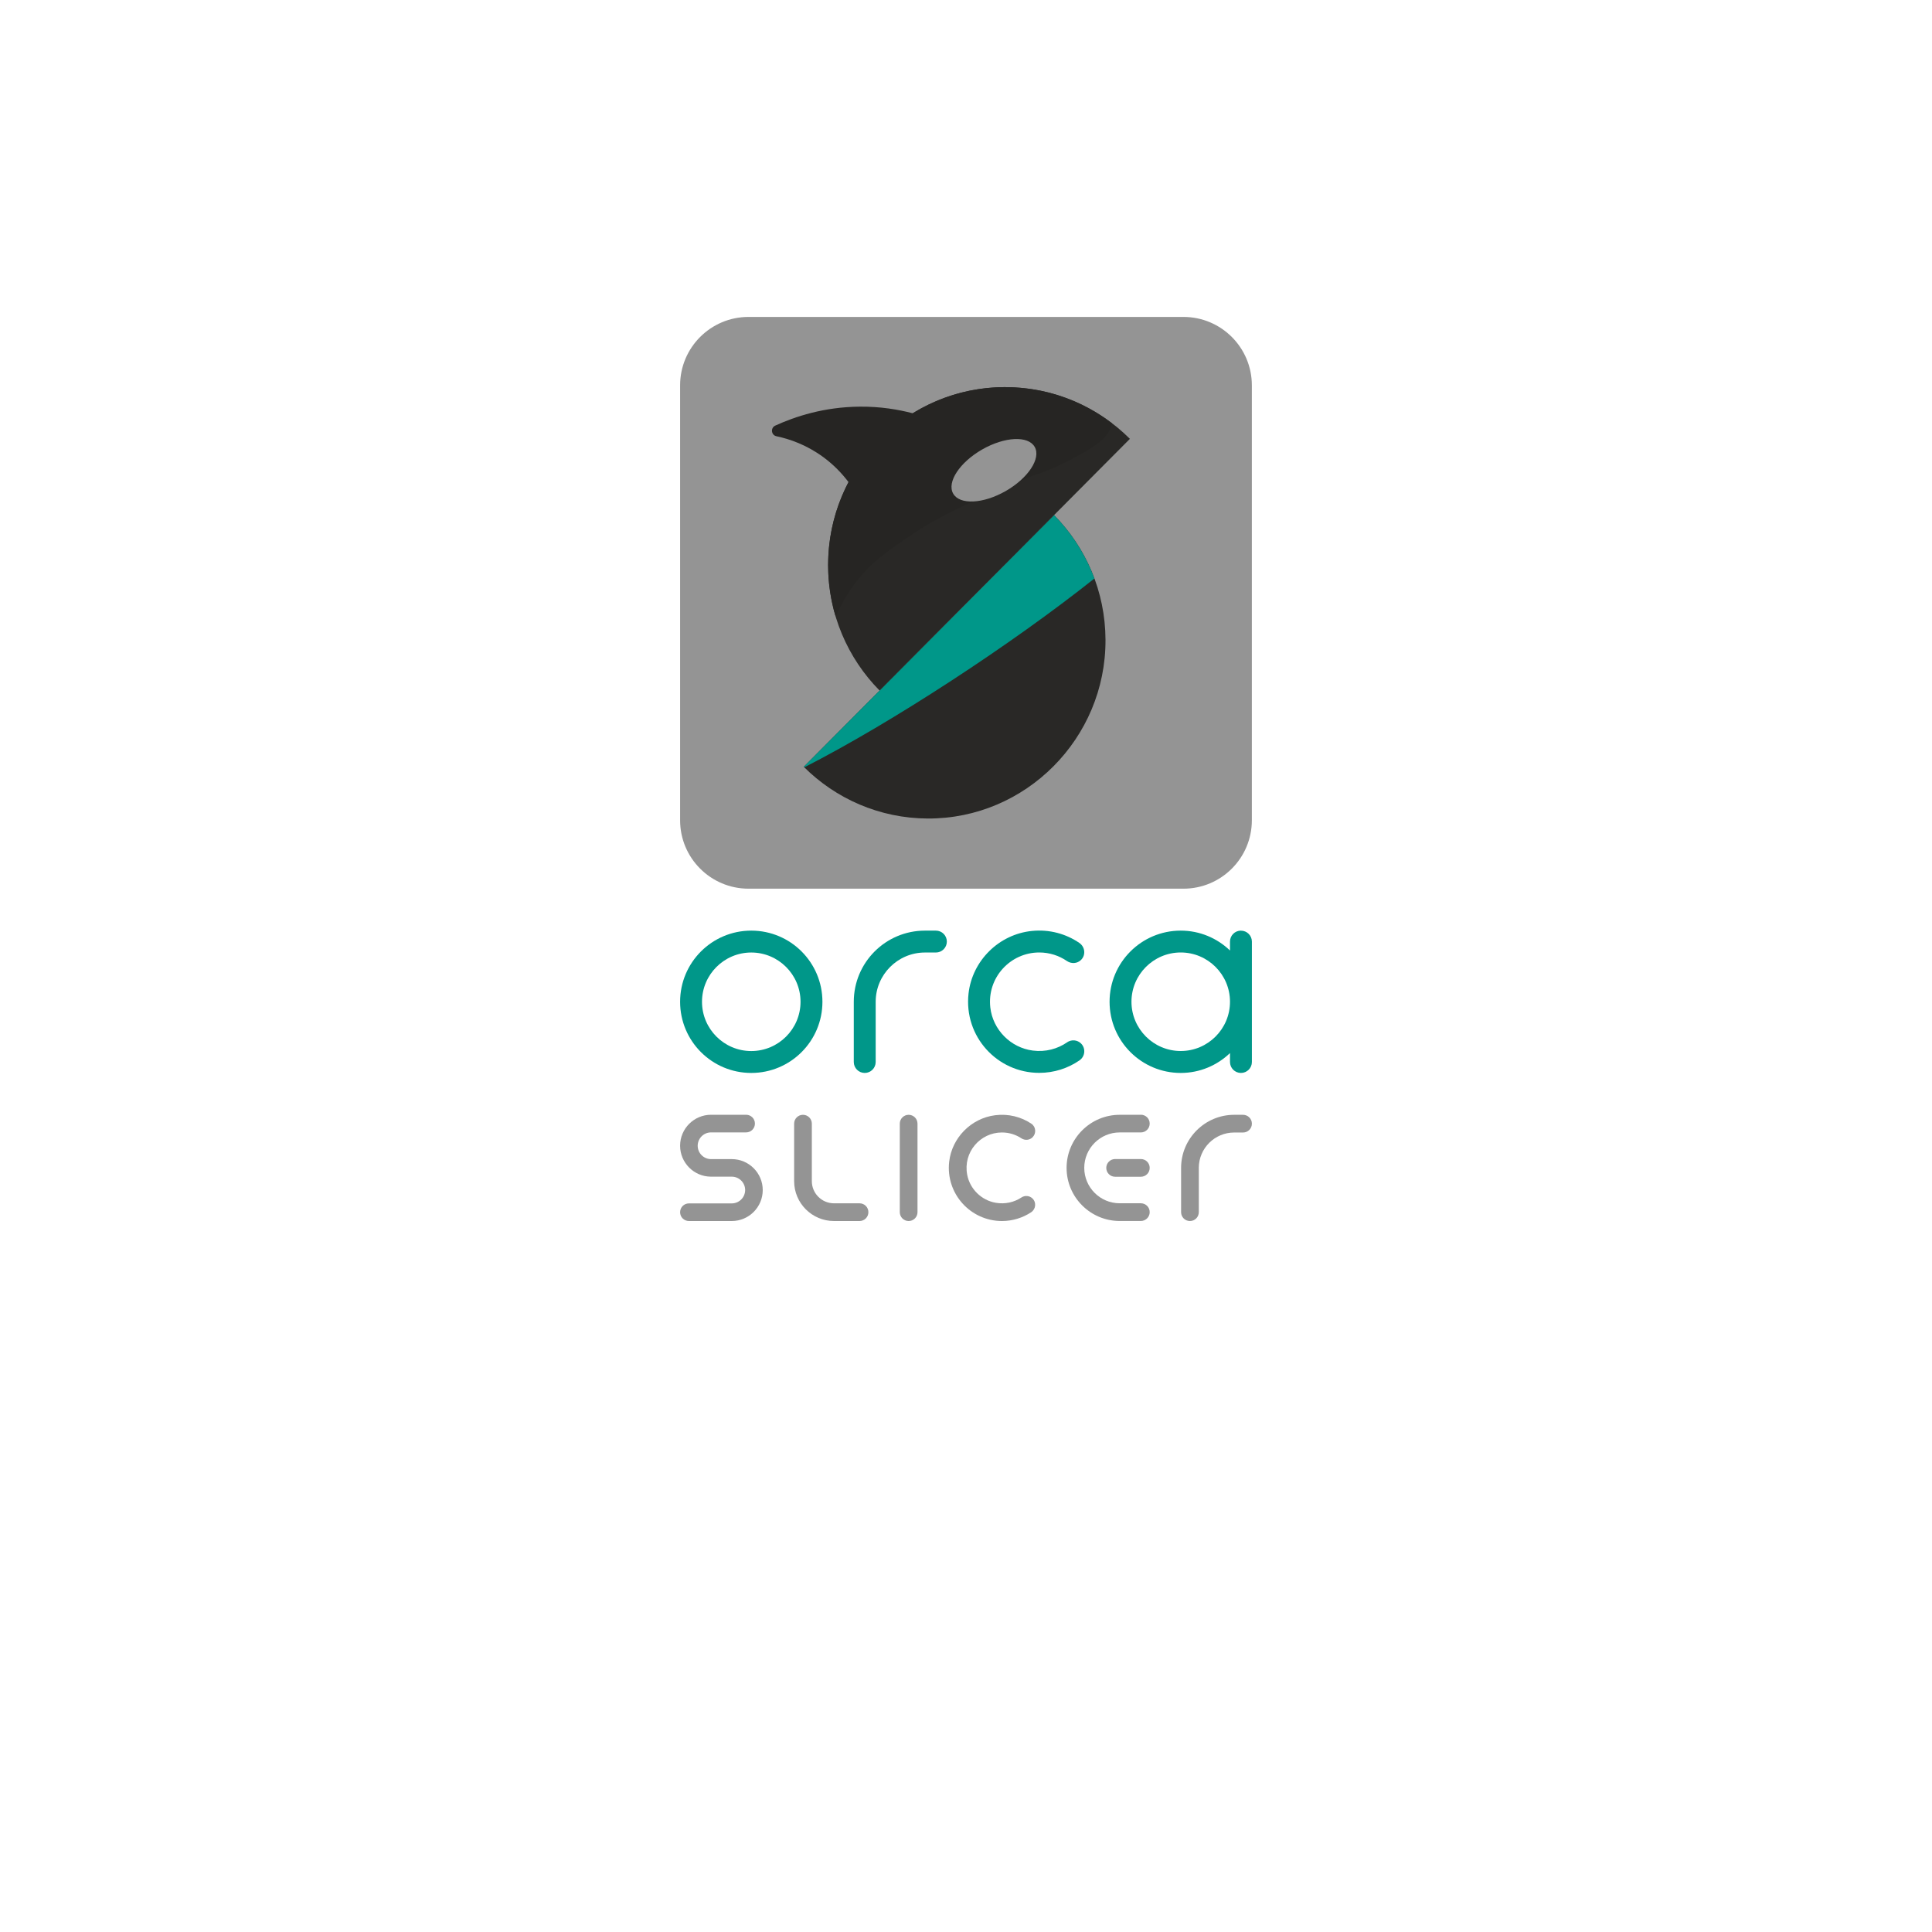
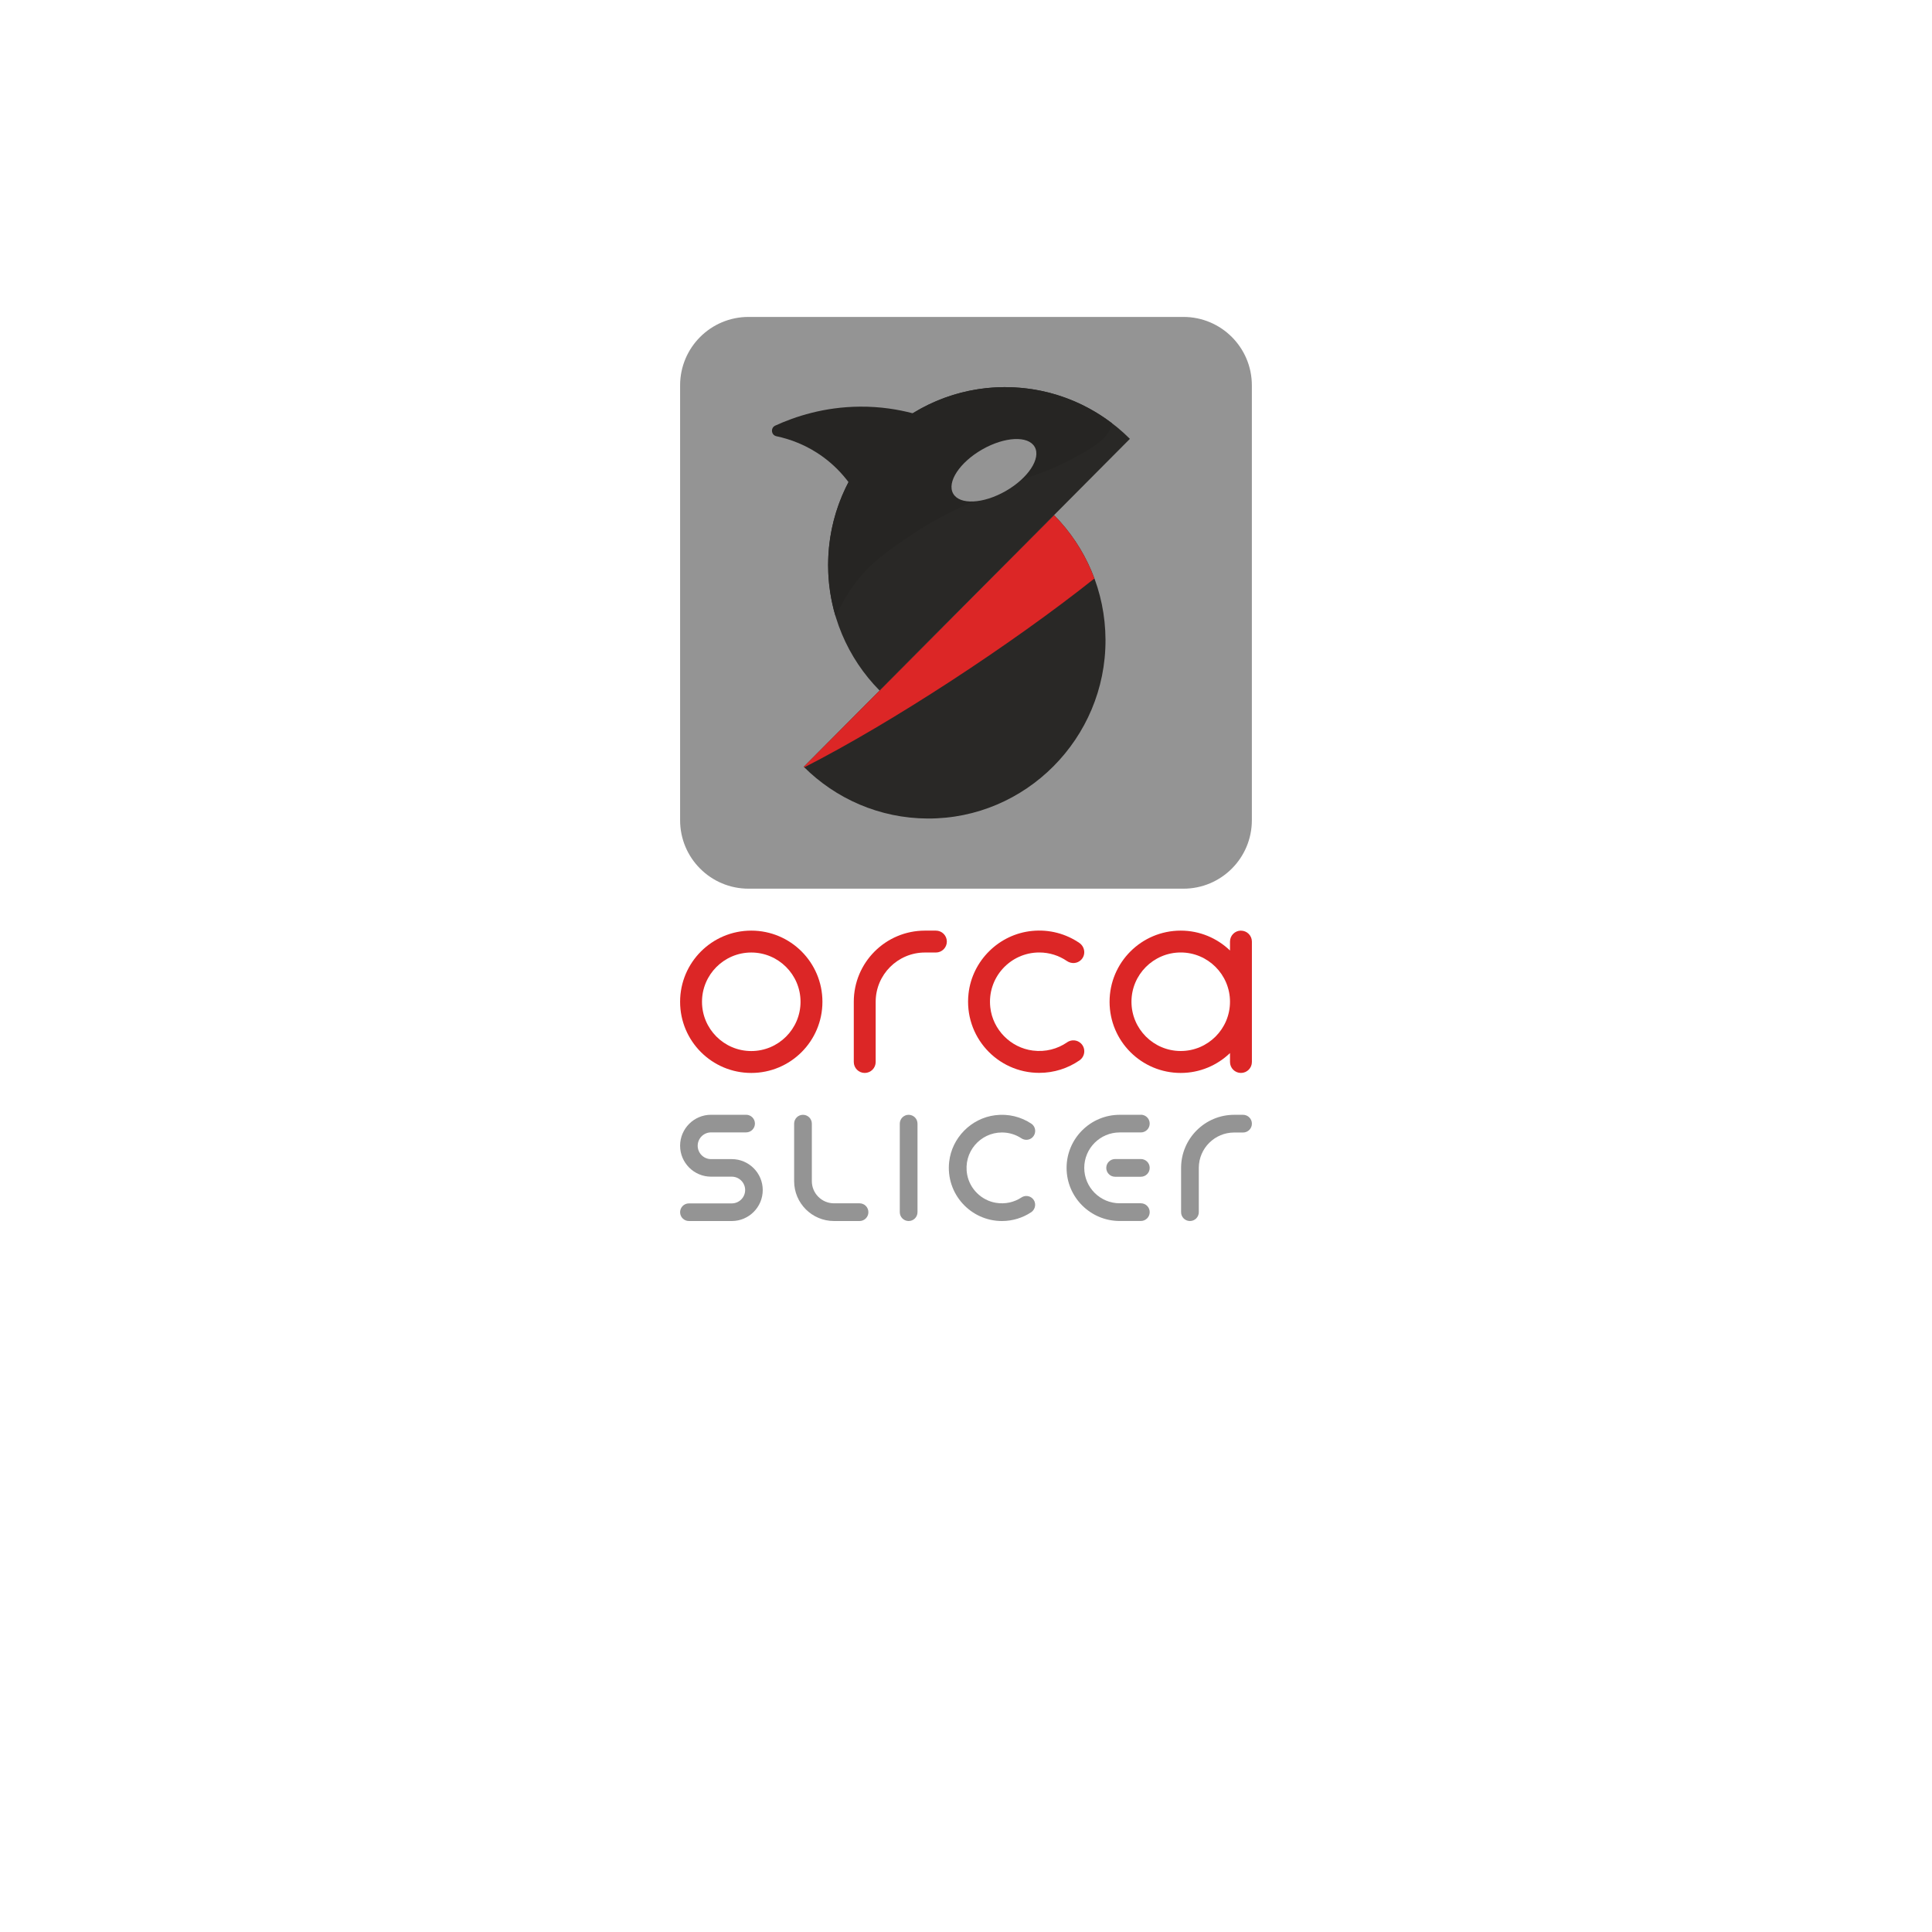
<svg xmlns="http://www.w3.org/2000/svg" id="a" width="480" height="480" viewBox="0 0 480 480">
  <g id="b">
    <rect id="c" x="168.97" y="78.74" width="142.05" height="142.05" rx="17" ry="17" style="fill:#949494;" />
  </g>
  <path d="M225.75,276.97c-1.21,0-2.2.98-2.2,2.2v21.99c0,1.21.98,2.2,2.2,2.2s2.2-.98,2.2-2.2v-21.99c0-1.21-.98-2.2-2.2-2.2Z" style="fill:#949494;" />
  <path d="M283.44,276.97h-5.26c-7.27,0-13.19,5.92-13.19,13.19s5.92,13.19,13.19,13.19h5.26c1.21,0,2.2-.98,2.2-2.2s-.98-2.2-2.2-2.2h-5.26c-4.85,0-8.8-3.95-8.8-8.8s3.95-8.8,8.8-8.8h5.26c1.21,0,2.2-.98,2.2-2.2s-.98-2.2-2.2-2.2Z" style="fill:#949494;" />
  <path d="M283.44,287.96h-6.39c-1.21,0-2.2.98-2.2,2.2s.98,2.2,2.2,2.2h6.39c1.21,0,2.2-.98,2.2-2.2s-.98-2.2-2.2-2.2Z" style="fill:#949494;" />
  <path d="M181.81,303.36h-10.65c-1.21,0-2.19-.98-2.19-2.19s.98-2.19,2.19-2.19h10.65c1.83,0,3.32-1.49,3.32-3.32s-1.49-3.32-3.32-3.32h-5.15c-4.24,0-7.69-3.45-7.69-7.69s3.45-7.69,7.69-7.69h8.71c1.21,0,2.19.98,2.19,2.19s-.98,2.19-2.19,2.19h-8.71c-1.83,0-3.32,1.49-3.32,3.32s1.49,3.32,3.32,3.32h5.15c4.24,0,7.69,3.45,7.69,7.69s-3.45,7.69-7.69,7.69Z" style="fill:#949494;" />
  <g id="d">
    <path id="e" d="M199.69,190.51c7.91,7.9,18.79,12.8,30.81,12.85,24.33.1,44.25-19.93,44.16-44.4-.05-12.09-4.92-23.03-12.78-30.98l-62.19,62.53Z" style="fill:#292826;" />
  </g>
  <g id="f">
-     <path id="g" d="M261.88,127.98l-62.19,62.53s.09.09.13.13c21.79-11.11,51.62-30.64,72.08-46.91-2.21-5.96-5.66-11.32-10.03-15.75" style="fill:#009789;" />
+     <path id="g" d="M261.88,127.98l-62.19,62.53s.09.09.13.13c21.79-11.11,51.62-30.64,72.08-46.91-2.21-5.96-5.66-11.32-10.03-15.75" style="fill:#DC2626;" />
  </g>
  <g id="h">
    <path id="i" d="M249.72,96.18c-24.29,0-43.97,19.8-43.97,44.22,0,12.16,4.88,23.17,12.78,31.16l62.19-62.53c-7.95-7.94-18.9-12.85-30.99-12.85" style="fill:#292826;" />
  </g>
  <g id="j">
    <path id="k" d="M249.72,96.18c-8.41,0-16.27,2.38-22.95,6.5-3.58-.94-8.02-1.69-13.12-1.65-8.89.06-16.12,2.46-21.04,4.71-1.22.56-1.02,2.37.29,2.64,3.23.68,7.49,2.12,11.7,5.23,2.66,1.96,4.68,4.14,6.21,6.17-3.23,6.16-5.07,13.17-5.07,20.62,0,4.44.65,8.73,1.87,12.78,1.86-4.12,3.81-6.88,4.44-7.74,4.04-5.55,8.31-8.44,14.62-12.7,4.65-3.14,11.1-6.83,29.65-14.45,0,0,5.8-1.63,13.58-6.26,3.1-1.84,5.46-3.58,6.21-6.31.05-.19.1-.38.14-.57-7.38-5.62-16.57-8.96-26.53-8.96" style="fill:#262523;" />
  </g>
  <g id="l">
    <path id="m" d="M257.07,111.04c1.61,2.85-1.62,7.76-7.21,10.96-5.6,3.2-11.44,3.48-13.05.63-1.61-2.85,1.62-7.76,7.21-10.96,5.6-3.2,11.44-3.48,13.05-.63" style="fill:#949494;" />
  </g>
  <path d="M253.77,297.51c-1.78,1.17-4,1.72-6.36,1.32-3.57-.6-6.46-3.44-7.12-7-1.03-5.58,3.24-10.47,8.64-10.47,1.78,0,3.44.53,4.83,1.45.88.58,2.04.48,2.78-.26h0c.97-.97.84-2.6-.29-3.36-2.53-1.7-5.68-2.54-9.04-2.11-5.94.76-10.71,5.6-11.39,11.55-.9,7.96,5.33,14.73,13.11,14.73,2.67,0,5.15-.8,7.23-2.16,1.18-.78,1.38-2.42.38-3.42h0c-.74-.74-1.9-.85-2.77-.27Z" style="fill:#949494;" />
  <path d="M213.55,298.96h-6.35c-3.03,0-5.5-2.47-5.5-5.5v-14.29c0-1.21-.98-2.2-2.2-2.2s-2.2.98-2.2,2.2v14.29c0,5.46,4.44,9.9,9.9,9.9h6.35c1.21,0,2.2-.98,2.2-2.2s-.98-2.2-2.2-2.2Z" style="fill:#949494;" />
  <path d="M308.83,281.37h-2.2c-4.82,0-8.75,3.9-8.79,8.72v11.07c0,1.21-.98,2.2-2.2,2.2s-2.2-.98-2.2-2.2v-11.07c.04-7.24,5.94-13.12,13.19-13.12h2.2c1.21,0,2.2.98,2.2,2.2s-.98,2.2-2.2,2.2Z" style="fill:#949494;" />
-   <path d="M186.65,236.65c6.75,0,12.24,5.49,12.24,12.24s-5.49,12.24-12.24,12.24-12.24-5.49-12.24-12.24,5.49-12.24,12.24-12.24M186.65,231.21c-9.76,0-17.68,7.91-17.68,17.68s7.91,17.68,17.68,17.68,17.68-7.91,17.68-17.68-7.91-17.68-17.68-17.68h0Z" style="fill:#009789;" />
-   <path d="M308.31,231.21c-1.5,0-2.72,1.22-2.72,2.72v2.22c-3.18-3.05-7.48-4.94-12.24-4.94-9.76,0-17.68,7.91-17.68,17.68s7.91,17.68,17.68,17.68c4.75,0,9.06-1.89,12.24-4.94v2.22c0,1.5,1.22,2.72,2.72,2.72s2.72-1.22,2.72-2.72v-29.91c0-1.5-1.22-2.72-2.72-2.72ZM293.35,261.12c-6.75,0-12.24-5.49-12.24-12.24s5.49-12.24,12.24-12.24,12.24,5.49,12.24,12.24-5.49,12.24-12.24,12.24Z" style="fill:#009789;" />
-   <path d="M232.52,231.21h-2.72c-9.76,0-17.68,7.91-17.68,17.68v14.96c0,1.5,1.22,2.72,2.72,2.72s2.72-1.22,2.72-2.72v-14.96c0-6.75,5.49-12.24,12.24-12.24h0s2.72,0,2.72,0c1.5,0,2.72-1.22,2.72-2.72s-1.22-2.72-2.72-2.72Z" style="fill:#009789;" />
-   <path d="M265.11,258.97c-2.37,1.63-5.34,2.45-8.51,2.04-5.51-.7-9.94-5.19-10.56-10.71-.84-7.38,4.94-13.66,12.16-13.66,2.55,0,4.91.78,6.87,2.12,1.1.75,2.57.67,3.52-.28h0c1.22-1.22.99-3.23-.43-4.21-3.29-2.25-7.39-3.42-11.77-2.98-8.19.81-14.84,7.37-15.76,15.55-1.19,10.67,7.13,19.71,17.56,19.71,3.71,0,7.15-1.14,10-3.1,1.41-.97,1.61-2.98.4-4.19h0c-.93-.93-2.39-1.05-3.48-.3Z" style="fill:#009789;" />
+   <path d="M186.65,236.65c6.75,0,12.24,5.49,12.24,12.24s-5.49,12.24-12.24,12.24-12.24-5.49-12.24-12.24,5.49-12.24,12.24-12.24M186.65,231.21c-9.76,0-17.68,7.91-17.68,17.68s7.91,17.68,17.68,17.68,17.68-7.91,17.68-17.68-7.91-17.68-17.68-17.68h0Z" style="fill:#DC2626;" />
+   <path d="M308.31,231.21c-1.5,0-2.72,1.22-2.72,2.72v2.22c-3.18-3.05-7.48-4.94-12.24-4.94-9.76,0-17.68,7.91-17.68,17.68s7.91,17.68,17.68,17.68c4.75,0,9.06-1.89,12.24-4.94v2.22c0,1.5,1.22,2.72,2.72,2.72s2.72-1.22,2.72-2.72v-29.91c0-1.5-1.22-2.72-2.72-2.72ZM293.35,261.12c-6.75,0-12.24-5.49-12.24-12.24s5.49-12.24,12.24-12.24,12.24,5.49,12.24,12.24-5.49,12.24-12.24,12.24Z" style="fill:#DC2626;" />
+   <path d="M232.52,231.21h-2.72c-9.76,0-17.68,7.91-17.68,17.68v14.96c0,1.5,1.22,2.72,2.72,2.72s2.72-1.22,2.72-2.72v-14.96c0-6.75,5.49-12.24,12.24-12.24h0s2.72,0,2.72,0c1.5,0,2.72-1.22,2.72-2.72s-1.22-2.72-2.72-2.72Z" style="fill:#DC2626;" />
+   <path d="M265.11,258.97c-2.37,1.63-5.34,2.45-8.51,2.04-5.51-.7-9.94-5.19-10.56-10.71-.84-7.38,4.94-13.66,12.16-13.66,2.55,0,4.91.78,6.87,2.12,1.1.75,2.57.67,3.52-.28h0c1.22-1.22.99-3.23-.43-4.21-3.29-2.25-7.39-3.42-11.77-2.98-8.19.81-14.84,7.37-15.76,15.55-1.19,10.67,7.13,19.71,17.56,19.71,3.71,0,7.15-1.14,10-3.1,1.41-.97,1.61-2.98.4-4.19h0c-.93-.93-2.39-1.05-3.48-.3Z" style="fill:#DC2626;" />
</svg>
